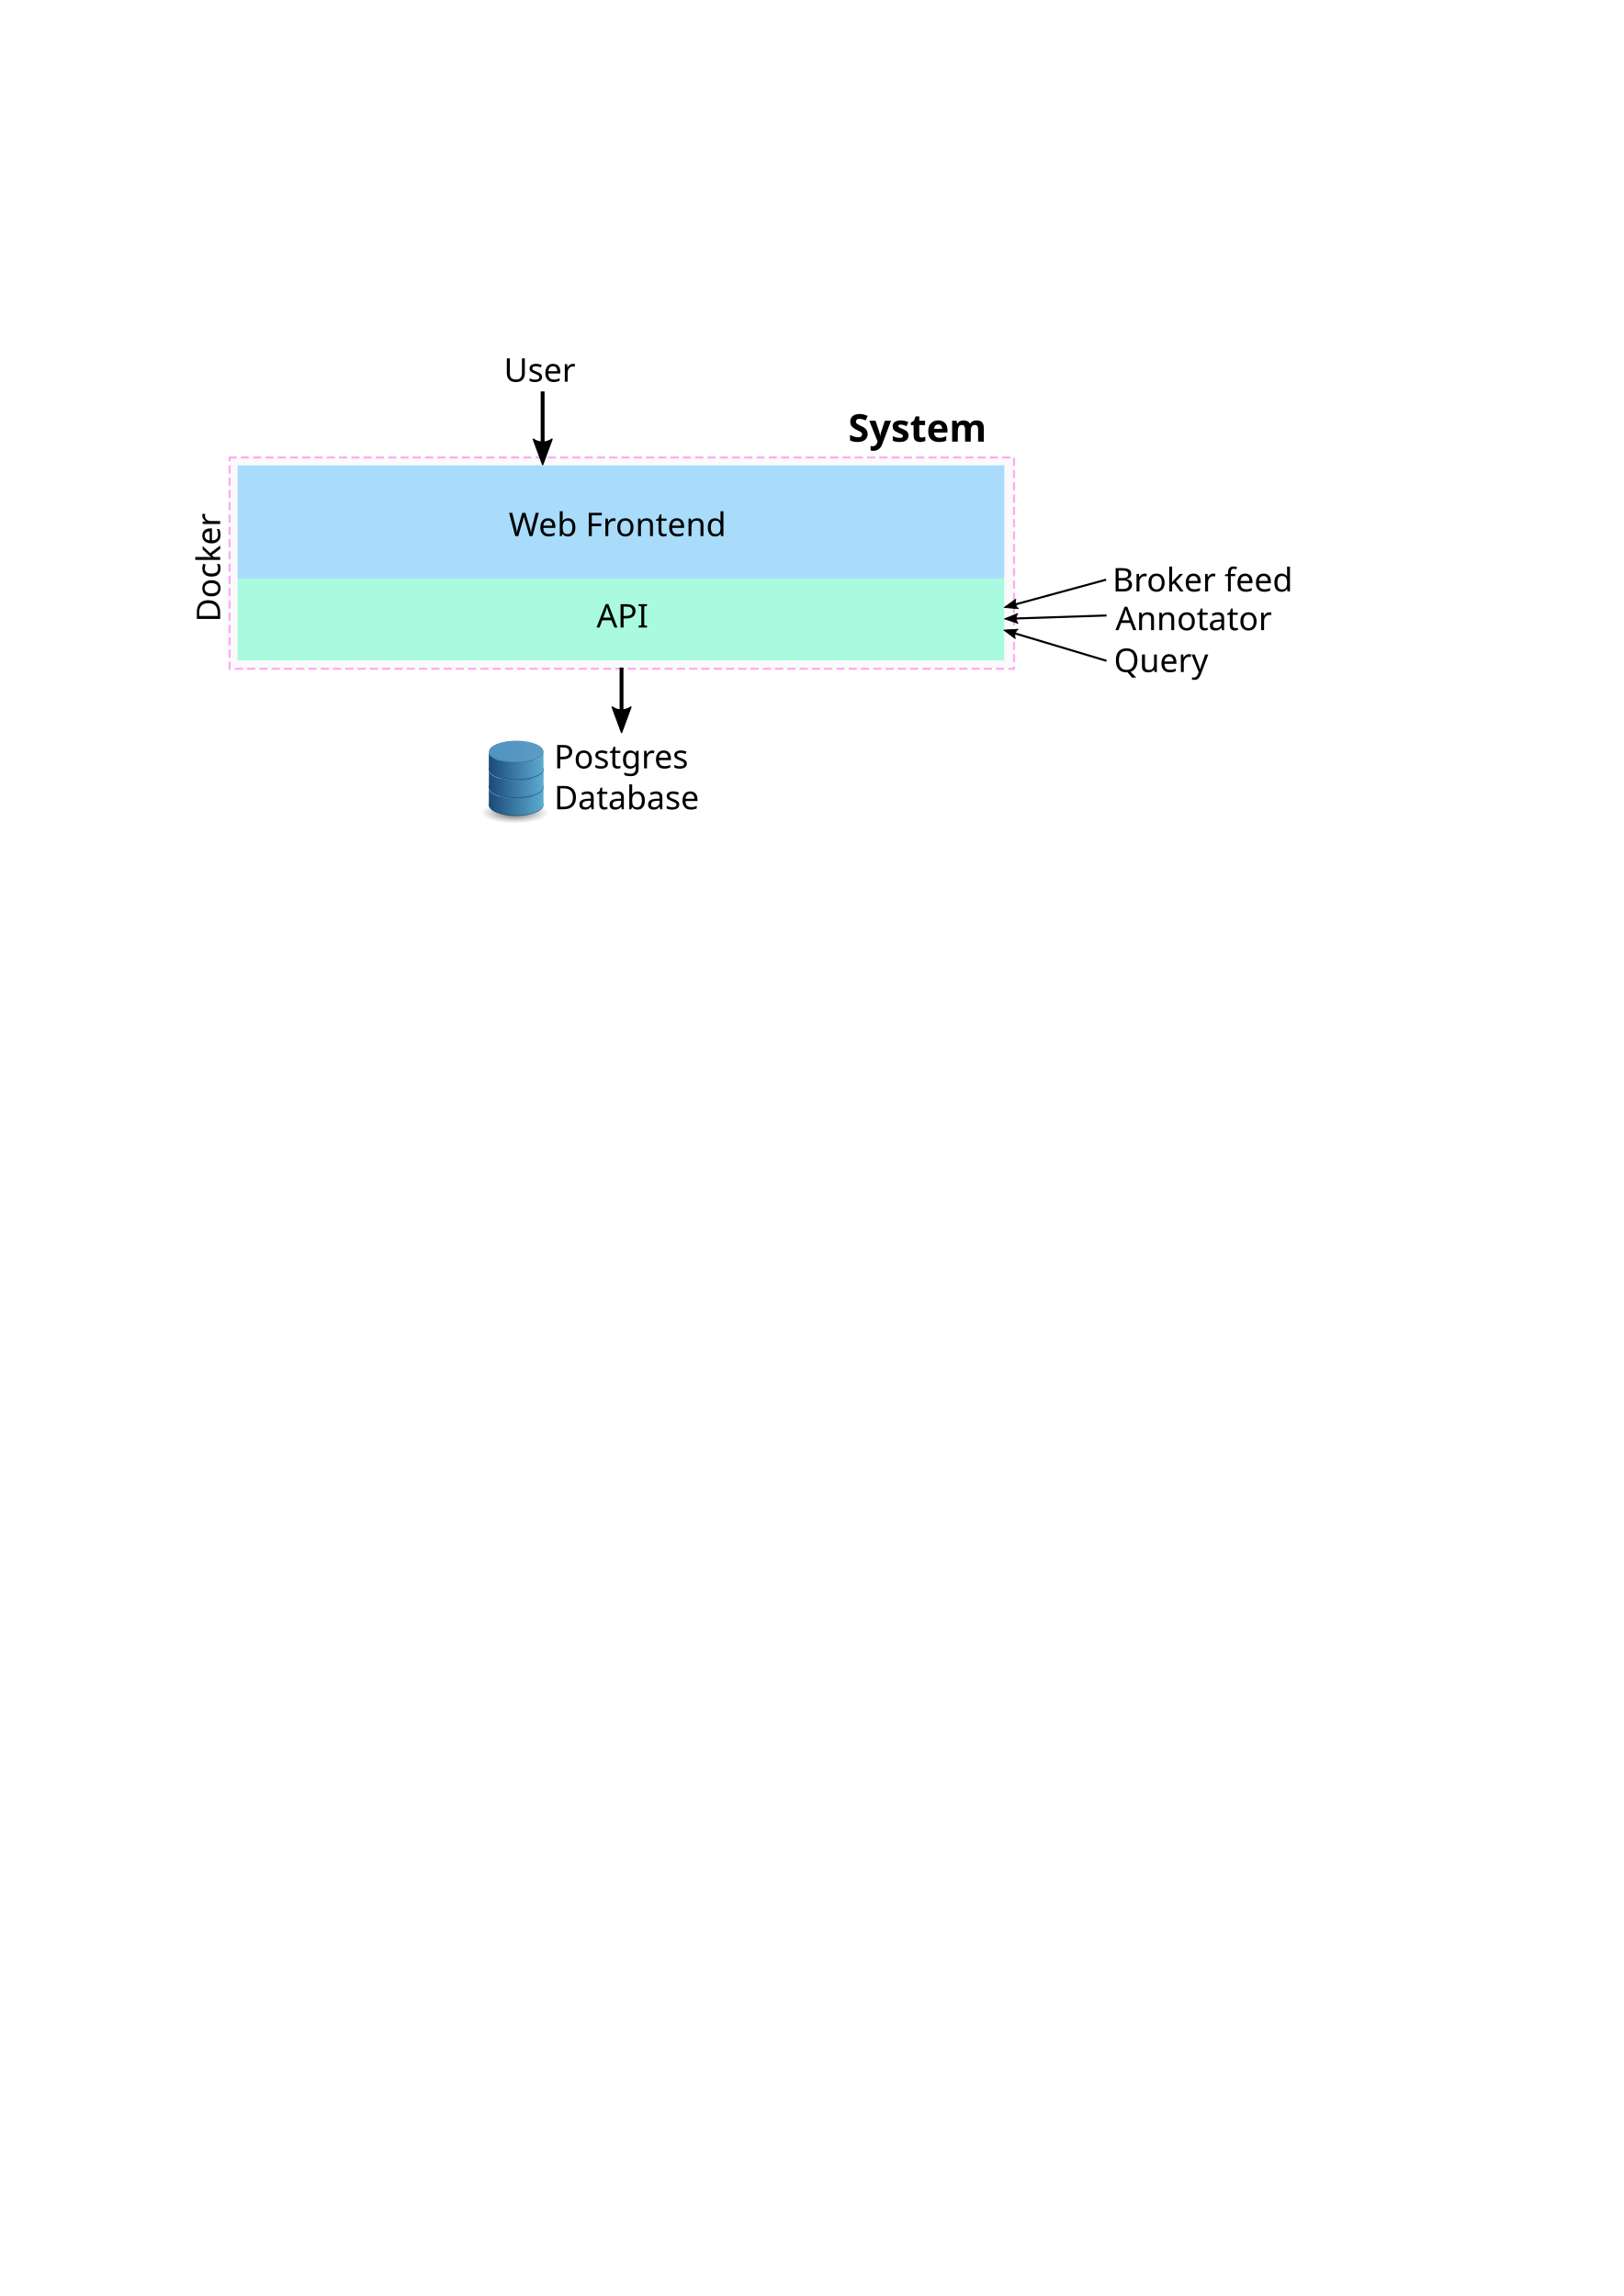
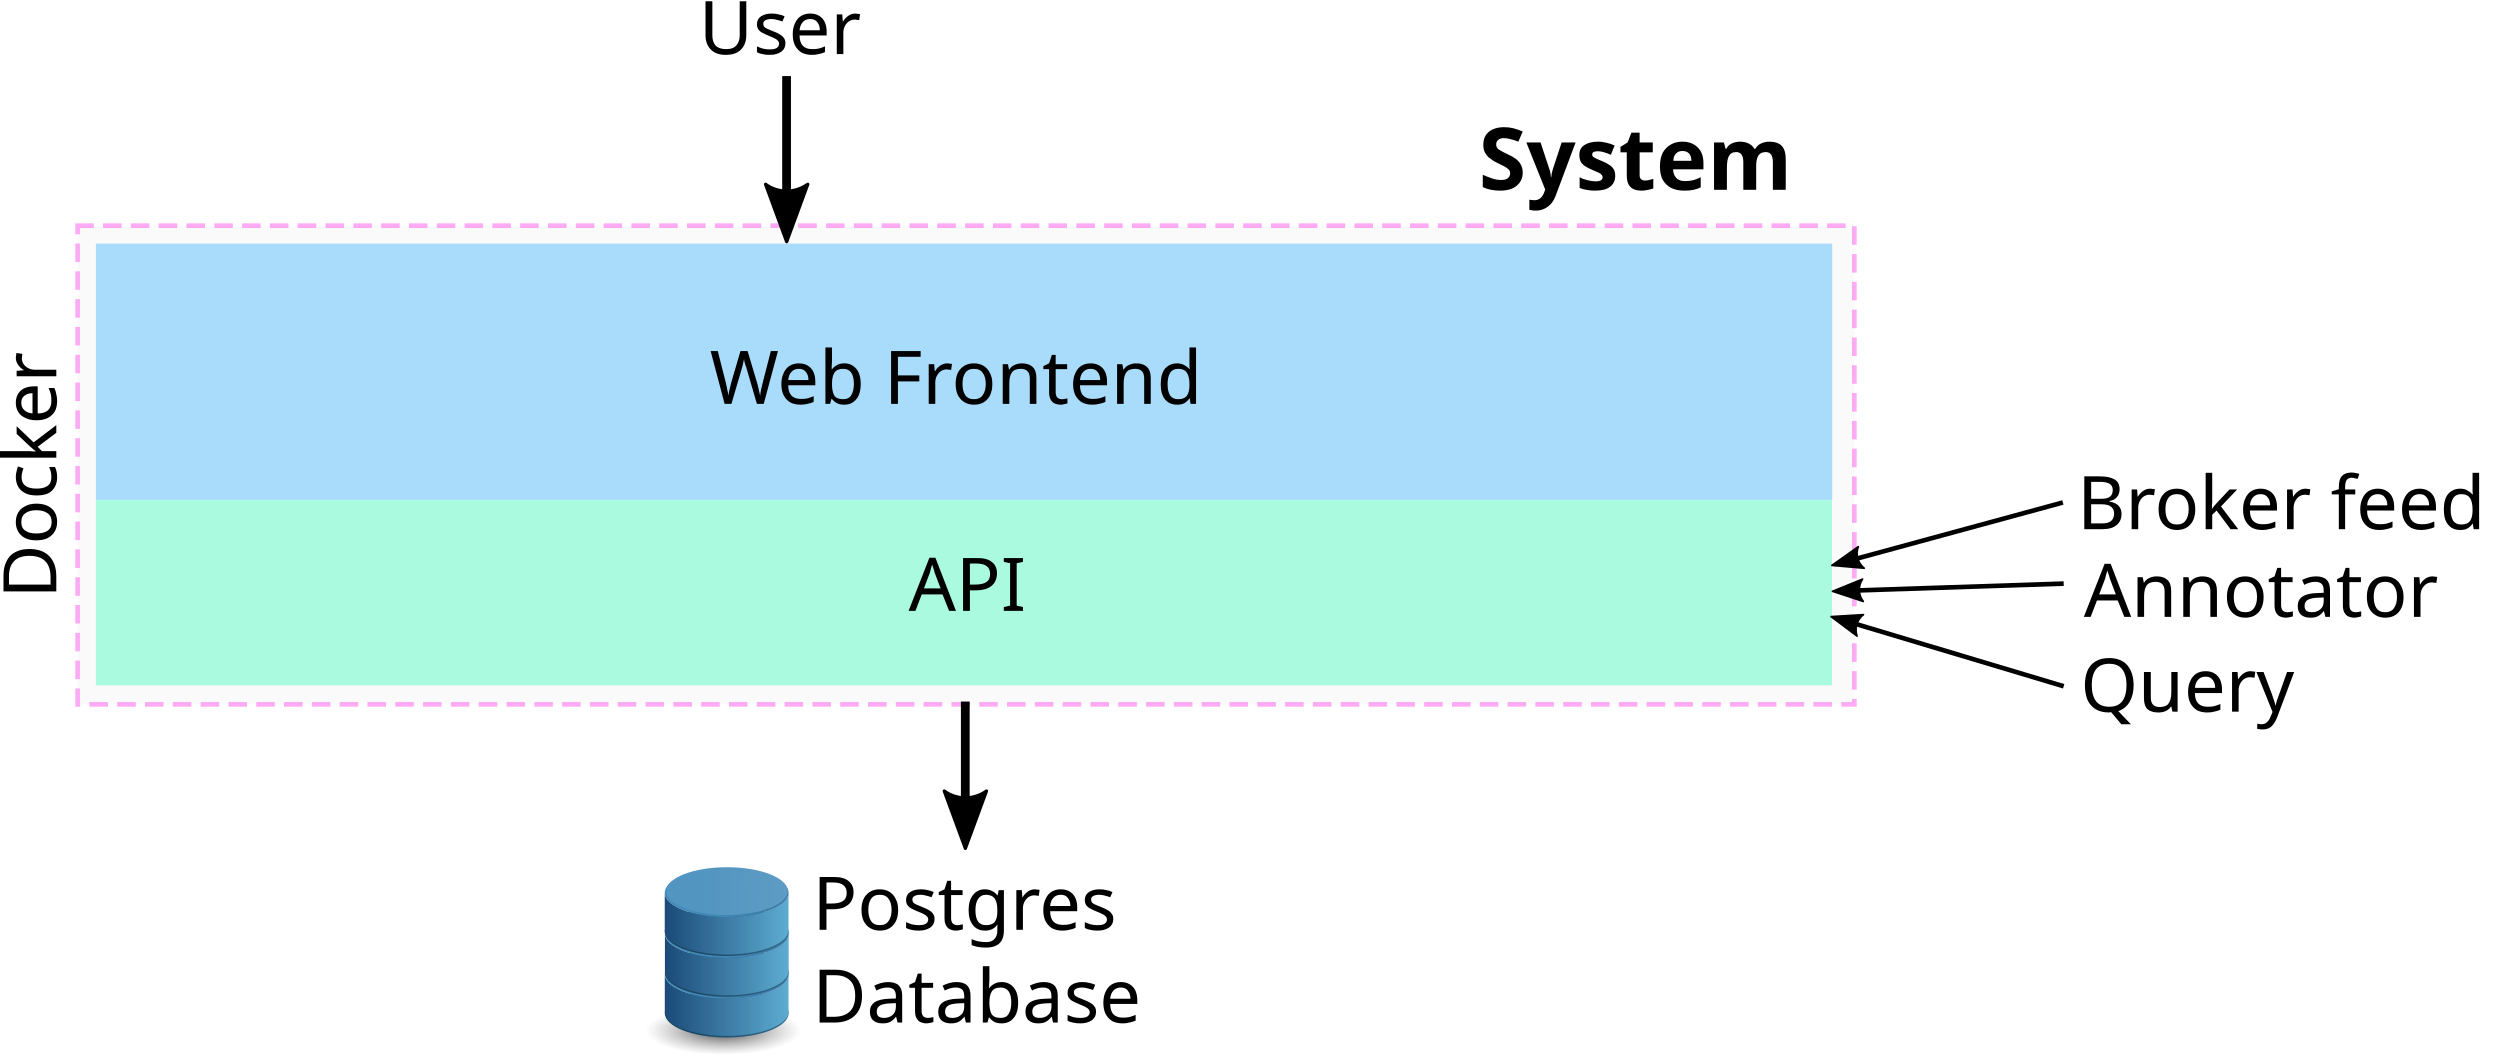
- <svg xmlns="http://www.w3.org/2000/svg" xmlns:xlink="http://www.w3.org/1999/xlink" width="210mm" height="297mm" viewBox="0 0 210 297" version="1.1" id="svg8">
+ <svg xmlns="http://www.w3.org/2000/svg" xmlns:xlink="http://www.w3.org/1999/xlink" width="142.767mm" height="60.252mm" viewBox="0 0 142.767 60.252" version="1.1" id="svg8">
  <defs id="defs2">
-     <marker orient="auto" refY="0.0" refX="0.0" id="marker20356" style="overflow:visible;">
-       <path id="path20354" style="fill-rule:evenodd;stroke-width:0.625;stroke-linejoin:round;stroke:#000000;stroke-opacity:1;fill:#000000;fill-opacity:1" d="M 8.719,4.034 L -2.207,0.016 L 8.719,-4.002 C 6.973,-1.63 6.983,1.616 8.719,4.034 z " transform="scale(0.6) rotate(180) translate(0,0)" />
+     <marker orient="auto" refY="0" refX="0" id="marker20356" style="overflow:visible">
+       <path id="path20354" style="fill:#000000;fill-opacity:1;fill-rule:evenodd;stroke:#000000;stroke-width:0.625;stroke-linejoin:round;stroke-opacity:1" d="M 8.719,4.034 -2.207,0.016 8.719,-4.002 c -1.745,2.372 -1.735,5.617 -6e-7,8.035 z" transform="scale(-0.6)" />
    </marker>
-     <marker orient="auto" refY="0.0" refX="0.0" id="marker20280" style="overflow:visible;">
-       <path id="path20278" style="fill-rule:evenodd;stroke-width:0.625;stroke-linejoin:round;stroke:#000000;stroke-opacity:1;fill:#000000;fill-opacity:1" d="M 8.719,4.034 L -2.207,0.016 L 8.719,-4.002 C 6.973,-1.63 6.983,1.616 8.719,4.034 z " transform="scale(0.6) rotate(180) translate(0,0)" />
+     <marker orient="auto" refY="0" refX="0" id="marker20280" style="overflow:visible">
+       <path id="path20278" style="fill:#000000;fill-opacity:1;fill-rule:evenodd;stroke:#000000;stroke-width:0.625;stroke-linejoin:round;stroke-opacity:1" d="M 8.719,4.034 -2.207,0.016 8.719,-4.002 c -1.745,2.372 -1.735,5.617 -6e-7,8.035 z" transform="scale(-0.6)" />
    </marker>
-     <marker orient="auto" refY="0.0" refX="0.0" id="marker20210" style="overflow:visible;">
-       <path id="path20208" style="fill-rule:evenodd;stroke-width:0.625;stroke-linejoin:round;stroke:#000000;stroke-opacity:1;fill:#000000;fill-opacity:1" d="M 8.719,4.034 L -2.207,0.016 L 8.719,-4.002 C 6.973,-1.63 6.983,1.616 8.719,4.034 z " transform="scale(0.6) rotate(180) translate(0,0)" />
+     <marker orient="auto" refY="0" refX="0" id="marker20210" style="overflow:visible">
+       <path id="path20208" style="fill:#000000;fill-opacity:1;fill-rule:evenodd;stroke:#000000;stroke-width:0.625;stroke-linejoin:round;stroke-opacity:1" d="M 8.719,4.034 -2.207,0.016 8.719,-4.002 c -1.745,2.372 -1.735,5.617 -6e-7,8.035 z" transform="scale(-0.6)" />
    </marker>
-     <marker style="overflow:visible;" id="marker19806" refX="0.0" refY="0.0" orient="auto">
-       <path transform="scale(0.6) rotate(180) translate(0,0)" d="M 8.719,4.034 L -2.207,0.016 L 8.719,-4.002 C 6.973,-1.63 6.983,1.616 8.719,4.034 z " style="fill-rule:evenodd;stroke-width:0.625;stroke-linejoin:round;stroke:#000000;stroke-opacity:1;fill:#000000;fill-opacity:1" id="path19804" />
+     <marker style="overflow:visible" id="marker19806" refX="0" refY="0" orient="auto">
+       <path transform="scale(-0.6)" d="M 8.719,4.034 -2.207,0.016 8.719,-4.002 c -1.745,2.372 -1.735,5.617 -6e-7,8.035 z" style="fill:#000000;fill-opacity:1;fill-rule:evenodd;stroke:#000000;stroke-width:0.625;stroke-linejoin:round;stroke-opacity:1" id="path19804" />
    </marker>
-     <marker style="overflow:visible" id="marker17679" refX="0.0" refY="0.0" orient="auto">
-       <path transform="scale(0.4) translate(10,0)" style="fill-rule:evenodd;stroke:#000000;stroke-width:1pt;stroke-opacity:1;fill:#000000;fill-opacity:1" d="M 0.0,0.0 L 5.0,-5.0 L -12.5,0.0 L 5.0,5.0 L 0.0,0.0 z " id="path17677" />
+     <marker style="overflow:visible" id="marker17679" refX="0" refY="0" orient="auto">
+       <path transform="matrix(0.4,0,0,0.4,4,0)" style="fill:#000000;fill-opacity:1;fill-rule:evenodd;stroke:#000000;stroke-width:1pt;stroke-opacity:1" d="M 0,0 5,-5 -12.5,0 5,5 Z" id="path17677" />
    </marker>
-     <marker orient="auto" refY="0.0" refX="0.0" id="marker17529" style="overflow:visible;">
-       <path id="path17527" style="fill-rule:evenodd;stroke-width:0.625;stroke-linejoin:round;stroke:#000000;stroke-opacity:1;fill:#000000;fill-opacity:1" d="M 8.719,4.034 L -2.207,0.016 L 8.719,-4.002 C 6.973,-1.63 6.983,1.616 8.719,4.034 z " transform="scale(0.6) rotate(180) translate(0,0)" />
+     <marker orient="auto" refY="0" refX="0" id="marker17529" style="overflow:visible">
+       <path id="path17527" style="fill:#000000;fill-opacity:1;fill-rule:evenodd;stroke:#000000;stroke-width:0.625;stroke-linejoin:round;stroke-opacity:1" d="M 8.719,4.034 -2.207,0.016 8.719,-4.002 c -1.745,2.372 -1.735,5.617 -6e-7,8.035 z" transform="scale(-0.6)" />
    </marker>
-     <marker orient="auto" refY="0.0" refX="0.0" id="Arrow2Mstart" style="overflow:visible">
-       <path id="path4666" style="fill-rule:evenodd;stroke-width:0.625;stroke-linejoin:round;stroke:#ffacf7;stroke-opacity:1;fill:#ffacf7;fill-opacity:1" d="M 8.719,4.034 L -2.207,0.016 L 8.719,-4.002 C 6.973,-1.63 6.983,1.616 8.719,4.034 z " transform="scale(0.6) translate(0,0)" />
+     <marker orient="auto" refY="0" refX="0" id="Arrow2Mstart" style="overflow:visible">
+       <path id="path4666" style="fill:#ffacf7;fill-opacity:1;fill-rule:evenodd;stroke:#ffacf7;stroke-width:0.625;stroke-linejoin:round;stroke-opacity:1" d="M 8.719,4.034 -2.207,0.016 8.719,-4.002 c -1.745,2.372 -1.735,5.617 -6e-7,8.035 z" transform="scale(0.6)" />
    </marker>
-     <marker style="overflow:visible;" id="marker10012" refX="0.0" refY="0.0" orient="auto">
-       <path transform="scale(0.6) rotate(180) translate(0,0)" d="M 8.719,4.034 L -2.207,0.016 L 8.719,-4.002 C 6.973,-1.63 6.983,1.616 8.719,4.034 z " style="fill-rule:evenodd;stroke-width:0.625;stroke-linejoin:round;stroke:#ffacf7;stroke-opacity:1;fill:#ffacf7;fill-opacity:1" id="path10010" />
+     <marker style="overflow:visible" id="marker10012" refX="0" refY="0" orient="auto">
+       <path transform="scale(-0.6)" d="M 8.719,4.034 -2.207,0.016 8.719,-4.002 c -1.745,2.372 -1.735,5.617 -6e-7,8.035 z" style="fill:#ffacf7;fill-opacity:1;fill-rule:evenodd;stroke:#ffacf7;stroke-width:0.625;stroke-linejoin:round;stroke-opacity:1" id="path10010" />
    </marker>
-     <marker orient="auto" refY="0.0" refX="0.0" id="marker9207" style="overflow:visible;">
-       <path id="path9205" style="fill-rule:evenodd;stroke-width:0.625;stroke-linejoin:round;stroke:#000000;stroke-opacity:1;fill:#000000;fill-opacity:1" d="M 8.719,4.034 L -2.207,0.016 L 8.719,-4.002 C 6.973,-1.63 6.983,1.616 8.719,4.034 z " transform="scale(0.6) rotate(180) translate(0,0)" />
+     <marker orient="auto" refY="0" refX="0" id="marker9207" style="overflow:visible">
+       <path id="path9205" style="fill:#000000;fill-opacity:1;fill-rule:evenodd;stroke:#000000;stroke-width:0.625;stroke-linejoin:round;stroke-opacity:1" d="M 8.719,4.034 -2.207,0.016 8.719,-4.002 c -1.745,2.372 -1.735,5.617 -6e-7,8.035 z" transform="scale(-0.6)" />
    </marker>
-     <marker orient="auto" refY="0.0" refX="0.0" id="Arrow2Mend" style="overflow:visible;">
-       <path id="path4669" style="fill-rule:evenodd;stroke-width:0.625;stroke-linejoin:round;stroke:#000000;stroke-opacity:1;fill:#000000;fill-opacity:1" d="M 8.719,4.034 L -2.207,0.016 L 8.719,-4.002 C 6.973,-1.63 6.983,1.616 8.719,4.034 z " transform="scale(0.6) rotate(180) translate(0,0)" />
+     <marker orient="auto" refY="0" refX="0" id="Arrow2Mend" style="overflow:visible">
+       <path id="path4669" style="fill:#000000;fill-opacity:1;fill-rule:evenodd;stroke:#000000;stroke-width:0.625;stroke-linejoin:round;stroke-opacity:1" d="M 8.719,4.034 -2.207,0.016 8.719,-4.002 c -1.745,2.372 -1.735,5.617 -6e-7,8.035 z" transform="scale(-0.6)" />
    </marker>
-     <marker orient="auto" refY="0.0" refX="0.0" id="Arrow2Lend" style="overflow:visible;">
-       <path id="path4663" style="fill-rule:evenodd;stroke-width:0.625;stroke-linejoin:round;stroke:#000000;stroke-opacity:1;fill:#000000;fill-opacity:1" d="M 8.719,4.034 L -2.207,0.016 L 8.719,-4.002 C 6.973,-1.63 6.983,1.616 8.719,4.034 z " transform="scale(1.1) rotate(180) translate(1,0)" />
+     <marker orient="auto" refY="0" refX="0" id="Arrow2Lend" style="overflow:visible">
+       <path id="path4663" style="fill:#000000;fill-opacity:1;fill-rule:evenodd;stroke:#000000;stroke-width:0.625;stroke-linejoin:round;stroke-opacity:1" d="M 8.719,4.034 -2.207,0.016 8.719,-4.002 c -1.745,2.372 -1.735,5.617 -6e-7,8.035 z" transform="matrix(-1.1,0,0,-1.1,-1.1,0)" />
    </marker>
-     <marker orient="auto" refY="0.0" refX="0.0" id="Arrow1Lend" style="overflow:visible;">
-       <path id="path4645" d="M 0.0,0.0 L 5.0,-5.0 L -12.5,0.0 L 5.0,5.0 L 0.0,0.0 z " style="fill-rule:evenodd;stroke:#000000;stroke-width:1pt;stroke-opacity:1;fill:#000000;fill-opacity:1" transform="scale(0.8) rotate(180) translate(12.5,0)" />
+     <marker orient="auto" refY="0" refX="0" id="Arrow1Lend" style="overflow:visible">
+       <path id="path4645" d="M 0,0 5,-5 -12.5,0 5,5 Z" style="fill:#000000;fill-opacity:1;fill-rule:evenodd;stroke:#000000;stroke-width:1pt;stroke-opacity:1" transform="matrix(-0.8,0,0,-0.8,-10,0)" />
    </marker>
    <radialGradient r="147.14" gradientTransform="matrix(1,0,0,0.17718,0,495.93)" cx="328.57" cy="602.72" gradientUnits="userSpaceOnUse" id="radialGradient3693">
      <stop offset="0" style="stop-color:rgb(72, 72, 73)" id="stop12830" />
      <stop offset="0" style="stop-color:rgb(67, 67, 68)" id="stop12862" />
      <stop offset="1" style="stop-color:rgb(143, 143, 144);stop-opacity:0" id="stop12832" />
    </radialGradient>
    <linearGradient x1="259.61" y1="628.79" x2="540.12" gradientUnits="userSpaceOnUse" y2="592.82" id="linearGradient3643-5">
      <stop offset="0" style="stop-color:#438ab9" id="stop3639-1" />
      <stop offset="1" style="stop-color:#39769e" id="stop3641-7" />
    </linearGradient>
-     <linearGradient x1="175.72" y1="737.02" gradientTransform="matrix(.47131 0 0 .47131 -48.3 -87.986)" x2="470" gradientUnits="userSpaceOnUse" y2="737.02" id="linearGradient2840-1">
+     <linearGradient x1="175.72" y1="737.02" gradientTransform="matrix(0.47131,0,0,0.47131,-48.3,-87.986)" x2="470" gradientUnits="userSpaceOnUse" y2="737.02" id="linearGradient2840-1">
      <stop offset="0" style="stop-color:rgb(27, 74, 120)" id="stop12003-5" />
      <stop offset="1" style="stop-color:rgb(93, 172, 209)" id="stop12005-2" />
    </linearGradient>
    <linearGradient x1="259.61" x2="540.12" y1="628.79" gradientUnits="userSpaceOnUse" y2="592.82" id="linearGradient3727">
      <stop offset="0" style="stop-color:#1c4764" id="stop3639-0-1" />
      <stop offset="1" style="stop-color:#39769e" id="stop3641-9-4" />
    </linearGradient>
    <linearGradient x1="175.72" y1="737.02" gradientTransform="matrix(0.47131,0,0,0.47131,-49.236,-167.54)" x2="470" gradientUnits="userSpaceOnUse" y2="737.02" id="linearGradient3862">
      <stop offset="0" style="stop-color:rgb(27, 74, 120)" id="stop12003" />
      <stop offset="1" style="stop-color:rgb(93, 172, 209)" id="stop12005" />
    </linearGradient>
    <linearGradient x1="256.64" y1="602.72" x2="512.76" gradientUnits="userSpaceOnUse" y2="619.41" id="linearGradient3866">
      <stop offset="0" style="stop-color:#5295c0" id="stop3647" />
      <stop offset="1" style="stop-color:#5f9dc5" id="stop3649" />
    </linearGradient>
    <linearGradient xlink:href="#linearGradient3727" id="linearGradient18119" gradientUnits="userSpaceOnUse" x1="259.61" y1="628.79" x2="540.12" y2="592.82" />
    <linearGradient xlink:href="#linearGradient2840-1" id="linearGradient18121" gradientUnits="userSpaceOnUse" gradientTransform="matrix(0.47131,0,0,0.47131,-48.3,-87.986)" x1="175.72" y1="737.02" x2="470" y2="737.02" />
    <linearGradient xlink:href="#linearGradient3643-5" id="linearGradient18123" gradientUnits="userSpaceOnUse" x1="259.61" y1="628.79" x2="540.12" y2="592.82" />
    <linearGradient xlink:href="#linearGradient3727" id="linearGradient18125" gradientUnits="userSpaceOnUse" x1="259.61" y1="628.79" x2="540.12" y2="592.82" />
    <linearGradient xlink:href="#linearGradient2840-1" id="linearGradient18127" gradientUnits="userSpaceOnUse" gradientTransform="matrix(0.47131,0,0,0.47131,-48.3,-87.986)" x1="175.72" y1="737.02" x2="470" y2="737.02" />
    <linearGradient xlink:href="#linearGradient3643-5" id="linearGradient18129" gradientUnits="userSpaceOnUse" x1="259.61" y1="628.79" x2="540.12" y2="592.82" />
    <linearGradient xlink:href="#linearGradient3727" id="linearGradient18131" gradientUnits="userSpaceOnUse" x1="259.61" y1="628.79" x2="540.12" y2="592.82" />
    <linearGradient xlink:href="#linearGradient3643-5" id="linearGradient18133" gradientUnits="userSpaceOnUse" x1="259.61" y1="628.79" x2="540.12" y2="592.82" />
  </defs>
-   <g id="layer1">
+   <g id="layer1" transform="translate(-25.26092,-46.28867)">
    <rect style="fill:#ace0ff;fill-opacity:1;stroke:none;stroke-width:0.265;stroke-linecap:square;stroke-linejoin:miter;stroke-miterlimit:4;stroke-dasharray:none;stroke-dashoffset:18.898;stroke-opacity:1;paint-order:stroke fill markers" id="rect4522" width="99.157" height="14.639" x="30.736" y="60.199" ry="0" />
    <text xml:space="preserve" style="font-style:normal;font-weight:normal;font-size:4.233px;line-height:125%;font-family:sans-serif;letter-spacing:0px;word-spacing:0px;fill:#000000;fill-opacity:1;stroke:none;stroke-width:0.265px;stroke-linecap:butt;stroke-linejoin:miter;stroke-opacity:1" x="54.523" y="45.9" id="text4534">
      <tspan id="tspan4532" x="54.523" y="49.646" style="stroke-width:0.265px" />
    </text>
    <text xml:space="preserve" style="font-style:normal;font-weight:normal;font-size:4.233px;line-height:125%;font-family:sans-serif;letter-spacing:0px;word-spacing:0px;fill:#000000;fill-opacity:1;stroke:none;stroke-width:0.265px;stroke-linecap:butt;stroke-linejoin:miter;stroke-opacity:1" x="109.703" y="57.128" id="text4634">
      <tspan id="tspan4632" x="109.703" y="57.128" style="font-weight:bold;font-size:4.939px;stroke-width:0.265px">System</tspan>
    </text>
    <text xml:space="preserve" style="font-style:normal;font-weight:normal;font-size:4.233px;line-height:125%;font-family:sans-serif;letter-spacing:0px;word-spacing:0px;fill:#000000;fill-opacity:1;stroke:none;stroke-width:0.265px;stroke-linecap:butt;stroke-linejoin:miter;stroke-opacity:1" x="143.101" y="58.022" id="text4638">
      <tspan id="tspan4636" x="143.101" y="61.768" style="stroke-width:0.265px" />
    </text>
    <text xml:space="preserve" style="font-style:normal;font-weight:normal;font-size:4.233px;line-height:125%;font-family:sans-serif;letter-spacing:0px;word-spacing:0px;fill:#000000;fill-opacity:1;stroke:none;stroke-width:0.265px;stroke-linecap:butt;stroke-linejoin:miter;stroke-opacity:1" x="142.722" y="147.463" id="text15319">
      <tspan id="tspan15317" x="142.722" y="151.208" style="stroke-width:0.265px" />
    </text>
    <text xml:space="preserve" style="font-style:normal;font-weight:normal;font-size:4.233px;line-height:125%;font-family:sans-serif;letter-spacing:0px;word-spacing:0px;fill:#000000;fill-opacity:1;stroke:none;stroke-width:0.265px;stroke-linecap:butt;stroke-linejoin:miter;stroke-opacity:1" x="65.798" y="69.355" id="text16807">
      <tspan id="tspan16805" x="65.798" y="69.355" style="stroke-width:0.265px">Web Frontend</tspan>
    </text>
    <rect y="74.838" x="30.736" height="10.586" width="99.141" id="rect9980" style="fill:#acffe2;fill-opacity:1;stroke:none;stroke-width:0.5;stroke-linecap:square;stroke-linejoin:miter;stroke-miterlimit:4;stroke-dasharray:none;stroke-dashoffset:0;stroke-opacity:1;paint-order:stroke fill markers" />
    <text xml:space="preserve" style="font-style:normal;font-weight:normal;font-size:4.233px;line-height:125%;font-family:sans-serif;letter-spacing:0px;word-spacing:0px;fill:#000000;fill-opacity:1;stroke:none;stroke-width:0.265px;stroke-linecap:butt;stroke-linejoin:miter;stroke-opacity:1" x="77.149" y="81.168" id="text17873">
      <tspan id="tspan17871" x="77.149" y="81.168" style="stroke-width:0.265px">API</tspan>
    </text>
    <g id="g19511" transform="translate(32.00443,6.058268)">
      <g id="layer1-51" transform="matrix(0.05096246,0,0,0.05096246,29.64832,89.86181)">
        <ellipse ry="26.071" rx="147.143" cy="602.719" cx="328.571" id="path13641" style="fill:url(#radialGradient3693)" transform="matrix(0.59257,0,0,1.0459,-98.117,-449.25)" />
        <g id="g3778-5" transform="translate(-3.6739,-107.59)">
          <ellipse ry="26.071" rx="147.143" cy="602.719" cx="328.571" id="path11090-1-4-2-4" style="fill:url(#linearGradient18119)" transform="matrix(0.47131,0,0,1.0459,-50.985,-361.38)" />
          <path id="path13626-3-3" style="fill:url(#linearGradient18121)" d="m 34.535,224.2 v 0.295 c 0.006,-0.098 0.021,-0.197 0.029,-0.295 z m 138.62,0 c 0.03,0.33 0.059,0.668 0.059,1.002 V 224.2 Z m 0.059,1.002 c -1e-5,15.052 -31.075,27.262 -69.356,27.262 -37.683,1e-5 -68.377,-11.828 -69.326,-26.555 v 40.68 c -0.015,0.234 -0.015,0.457 -0.015,0.692 0,0.225 8.7e-4,0.453 0.015,0.678 0.912,14.741 31.619,26.599 69.326,26.599 37.708,0 68.415,-11.858 69.326,-26.599 h 0.029 v -0.501 c 9.5e-4,-0.059 0,-0.118 0,-0.177 0,-0.059 9.4e-4,-0.118 0,-0.177 v -41.902 z" />
          <ellipse ry="26.071" rx="147.143" cy="602.719" cx="328.571" id="path11090-1-2-1" style="fill:url(#linearGradient18123)" transform="matrix(0.47131,0,0,1.0459,-50.965,-405.02)" />
        </g>
        <g id="g3778" transform="translate(-3.5441,-153.11)">
          <ellipse ry="26.071" rx="147.143" cy="602.719" cx="328.571" id="path11090-1-4-2" style="fill:url(#linearGradient18125)" transform="matrix(0.47131,0,0,1.0459,-50.985,-361.38)" />
          <path id="path13626-3" style="fill:url(#linearGradient18127)" d="m 34.535,224.2 v 0.295 c 0.006,-0.098 0.021,-0.197 0.029,-0.295 z m 138.62,0 c 0.03,0.33 0.059,0.668 0.059,1.002 V 224.2 Z m 0.059,1.002 c -1e-5,15.052 -31.075,27.262 -69.356,27.262 -37.683,1e-5 -68.377,-11.828 -69.326,-26.555 v 40.68 c -0.015,0.234 -0.015,0.457 -0.015,0.692 0,0.225 8.7e-4,0.453 0.015,0.678 0.912,14.741 31.619,26.599 69.326,26.599 37.708,0 68.415,-11.858 69.326,-26.599 h 0.029 v -0.501 c 9.5e-4,-0.059 0,-0.118 0,-0.177 0,-0.059 9.4e-4,-0.118 0,-0.177 v -41.902 z" />
          <ellipse ry="26.071" rx="147.143" cy="602.719" cx="328.571" id="path11090-1-2" style="fill:url(#linearGradient18129)" transform="matrix(0.47131,0,0,1.0459,-50.965,-405.02)" />
        </g>
        <g id="g3854" transform="translate(-2.7923,-119.27)">
          <ellipse ry="26.071" rx="147.143" cy="602.719" cx="328.571" id="path11090-1-4" style="fill:url(#linearGradient18131)" transform="matrix(0.47131,0,0,1.0459,-51.921,-440.94)" />
          <path id="path13626" style="fill:url(#linearGradient3862)" d="m 33.599,144.64 v 0.295 c 0.006,-0.098 0.021,-0.197 0.029,-0.295 z m 138.62,0 c 0.03,0.33 0.059,0.668 0.059,1.002 V 144.64 Z m 0.059,1.002 c -10e-6,15.052 -31.075,27.262 -69.356,27.262 -37.683,1e-5 -68.377,-11.828 -69.326,-26.555 v 40.68 c -0.015,0.234 -0.015,0.457 -0.015,0.692 0,0.225 8.7e-4,0.453 0.015,0.678 0.912,14.741 31.619,26.599 69.326,26.599 37.708,0 68.415,-11.858 69.326,-26.599 h 0.029 v -0.501 c 9.5e-4,-0.059 0,-0.118 0,-0.177 0,-0.059 9.4e-4,-0.118 0,-0.177 v -41.902 z" />
          <ellipse ry="26.071" rx="147.143" cy="602.719" cx="328.571" id="path11090-1" style="fill:url(#linearGradient18133)" transform="matrix(0.47131,0,0,1.0459,-51.9,-484.58)" />
          <ellipse ry="26.071" rx="147.143" cy="602.719" cx="328.571" id="path11090" style="fill:url(#linearGradient3866)" transform="matrix(0.46281,0,0,1.0271,-48.752,-475.13)" />
        </g>
      </g>
      <text id="text18137" y="93.332" x="39.656" style="font-style:normal;font-weight:normal;font-size:4.233px;line-height:125%;font-family:sans-serif;letter-spacing:0px;word-spacing:0px;fill:#000000;fill-opacity:1;stroke:none;stroke-width:0.265px;stroke-linecap:butt;stroke-linejoin:miter;stroke-opacity:1" xml:space="preserve">
        <tspan style="stroke-width:0.265px" y="93.332" x="39.656" id="tspan18135">Postgres</tspan>
        <tspan id="tspan18139" style="stroke-width:0.265px" y="98.623" x="39.656">Database</tspan>
      </text>
    </g>
    <text xml:space="preserve" style="font-style:normal;font-weight:normal;font-size:4.233px;line-height:125%;font-family:sans-serif;letter-spacing:0px;word-spacing:0px;fill:#000000;fill-opacity:1;stroke:none;stroke-width:0.265px;stroke-linecap:butt;stroke-linejoin:miter;stroke-opacity:1" x="107.843" y="64.743" id="text18423">
      <tspan id="tspan18421" x="107.843" y="68.488" style="stroke-width:0.265px" />
    </text>
    <text xml:space="preserve" style="font-style:normal;font-weight:normal;font-size:4.233px;line-height:125%;font-family:sans-serif;letter-spacing:0px;word-spacing:0px;fill:#000000;fill-opacity:1;stroke:none;stroke-width:0.265px;stroke-linecap:butt;stroke-linejoin:miter;stroke-opacity:1" x="65.174" y="49.375" id="text19731">
      <tspan id="tspan19729" x="65.174" y="49.375" style="stroke-width:0.265px">User</tspan>
    </text>
    <rect style="fill:#000000;fill-opacity:0.021;stroke:#ffacf7;stroke-width:0.265;stroke-linecap:square;stroke-linejoin:miter;stroke-miterlimit:4;stroke-dasharray:0.794, 0.794;stroke-dashoffset:0;stroke-opacity:1;paint-order:stroke fill markers" id="rect19748" width="101.467" height="27.34" x="29.691" y="59.175" />
-     <path style="fill:none;fill-rule:evenodd;stroke:#000000;stroke-width:0.5;stroke-linecap:butt;stroke-linejoin:miter;stroke-miterlimit:4;stroke-dasharray:none;stroke-opacity:1;marker-end:url(#Arrow2Mend)" d="m 70.18,50.634 0,8.794" id="path4640" />
+     <path style="fill:none;fill-rule:evenodd;stroke:#000000;stroke-width:0.5;stroke-linecap:butt;stroke-linejoin:miter;stroke-miterlimit:4;stroke-dasharray:none;stroke-opacity:1;marker-end:url(#Arrow2Mend)" d="m 70.18,50.634 v 8.794" id="path4640" />
    <text xml:space="preserve" style="font-style:normal;font-weight:normal;font-size:4.233px;line-height:125%;font-family:sans-serif;letter-spacing:0px;word-spacing:0px;fill:#000000;fill-opacity:1;stroke:none;stroke-width:0.265px;stroke-linecap:butt;stroke-linejoin:miter;stroke-opacity:1" x="-80.467" y="28.477" id="text19752" transform="rotate(-90)">
      <tspan id="tspan19750" x="-80.467" y="28.477" style="stroke-width:0.265px">Docker</tspan>
    </text>
    <path id="path19802" d="M 80.385,86.352 V 94.077" style="fill:none;fill-rule:evenodd;stroke:#000000;stroke-width:0.5;stroke-linecap:butt;stroke-linejoin:miter;stroke-miterlimit:4;stroke-dasharray:none;stroke-opacity:1;marker-end:url(#marker19806)" />
    <path style="fill:none;fill-rule:evenodd;stroke:#000000;stroke-width:0.265px;stroke-linecap:butt;stroke-linejoin:miter;stroke-opacity:1;marker-end:url(#marker20356)" d="M 143.064,74.984 130.213,78.483" id="path20196" />
    <path style="fill:none;fill-rule:evenodd;stroke:#000000;stroke-width:0.265px;stroke-linecap:butt;stroke-linejoin:miter;stroke-opacity:1;marker-end:url(#marker20210)" d="m 143.111,79.616 -12.851,0.425" id="path20198" />
    <path style="fill:none;fill-rule:evenodd;stroke:#000000;stroke-width:0.265px;stroke-linecap:butt;stroke-linejoin:miter;stroke-opacity:1;marker-end:url(#marker20280)" d="M 143.111,85.48 130.166,81.601" id="path20200" />
    <text xml:space="preserve" style="font-style:normal;font-weight:normal;font-size:4.233px;line-height:125%;font-family:sans-serif;letter-spacing:0px;word-spacing:0px;fill:#000000;fill-opacity:1;stroke:none;stroke-width:0.265px;stroke-linecap:butt;stroke-linejoin:miter;stroke-opacity:1" x="143.881" y="76.51" id="text21014">
      <tspan id="tspan21012" x="143.881" y="76.51" style="stroke-width:0.265px">Broker feed</tspan>
    </text>
    <text xml:space="preserve" style="font-style:normal;font-weight:normal;font-size:4.233px;line-height:125%;font-family:sans-serif;letter-spacing:0px;word-spacing:0px;fill:#000000;fill-opacity:1;stroke:none;stroke-width:0.265px;stroke-linecap:butt;stroke-linejoin:miter;stroke-opacity:1" x="144.263" y="81.514" id="text21018">
      <tspan id="tspan21016" x="144.263" y="81.514" style="stroke-width:0.265px">Annotator</tspan>
    </text>
    <text xml:space="preserve" style="font-style:normal;font-weight:normal;font-size:4.233px;line-height:125%;font-family:sans-serif;letter-spacing:0px;word-spacing:0px;fill:#000000;fill-opacity:1;stroke:none;stroke-width:0.265px;stroke-linecap:butt;stroke-linejoin:miter;stroke-opacity:1" x="144.058" y="86.926" id="text21022">
      <tspan id="tspan21020" x="144.058" y="86.926" style="stroke-width:0.265px">Query</tspan>
    </text>
  </g>
</svg>
